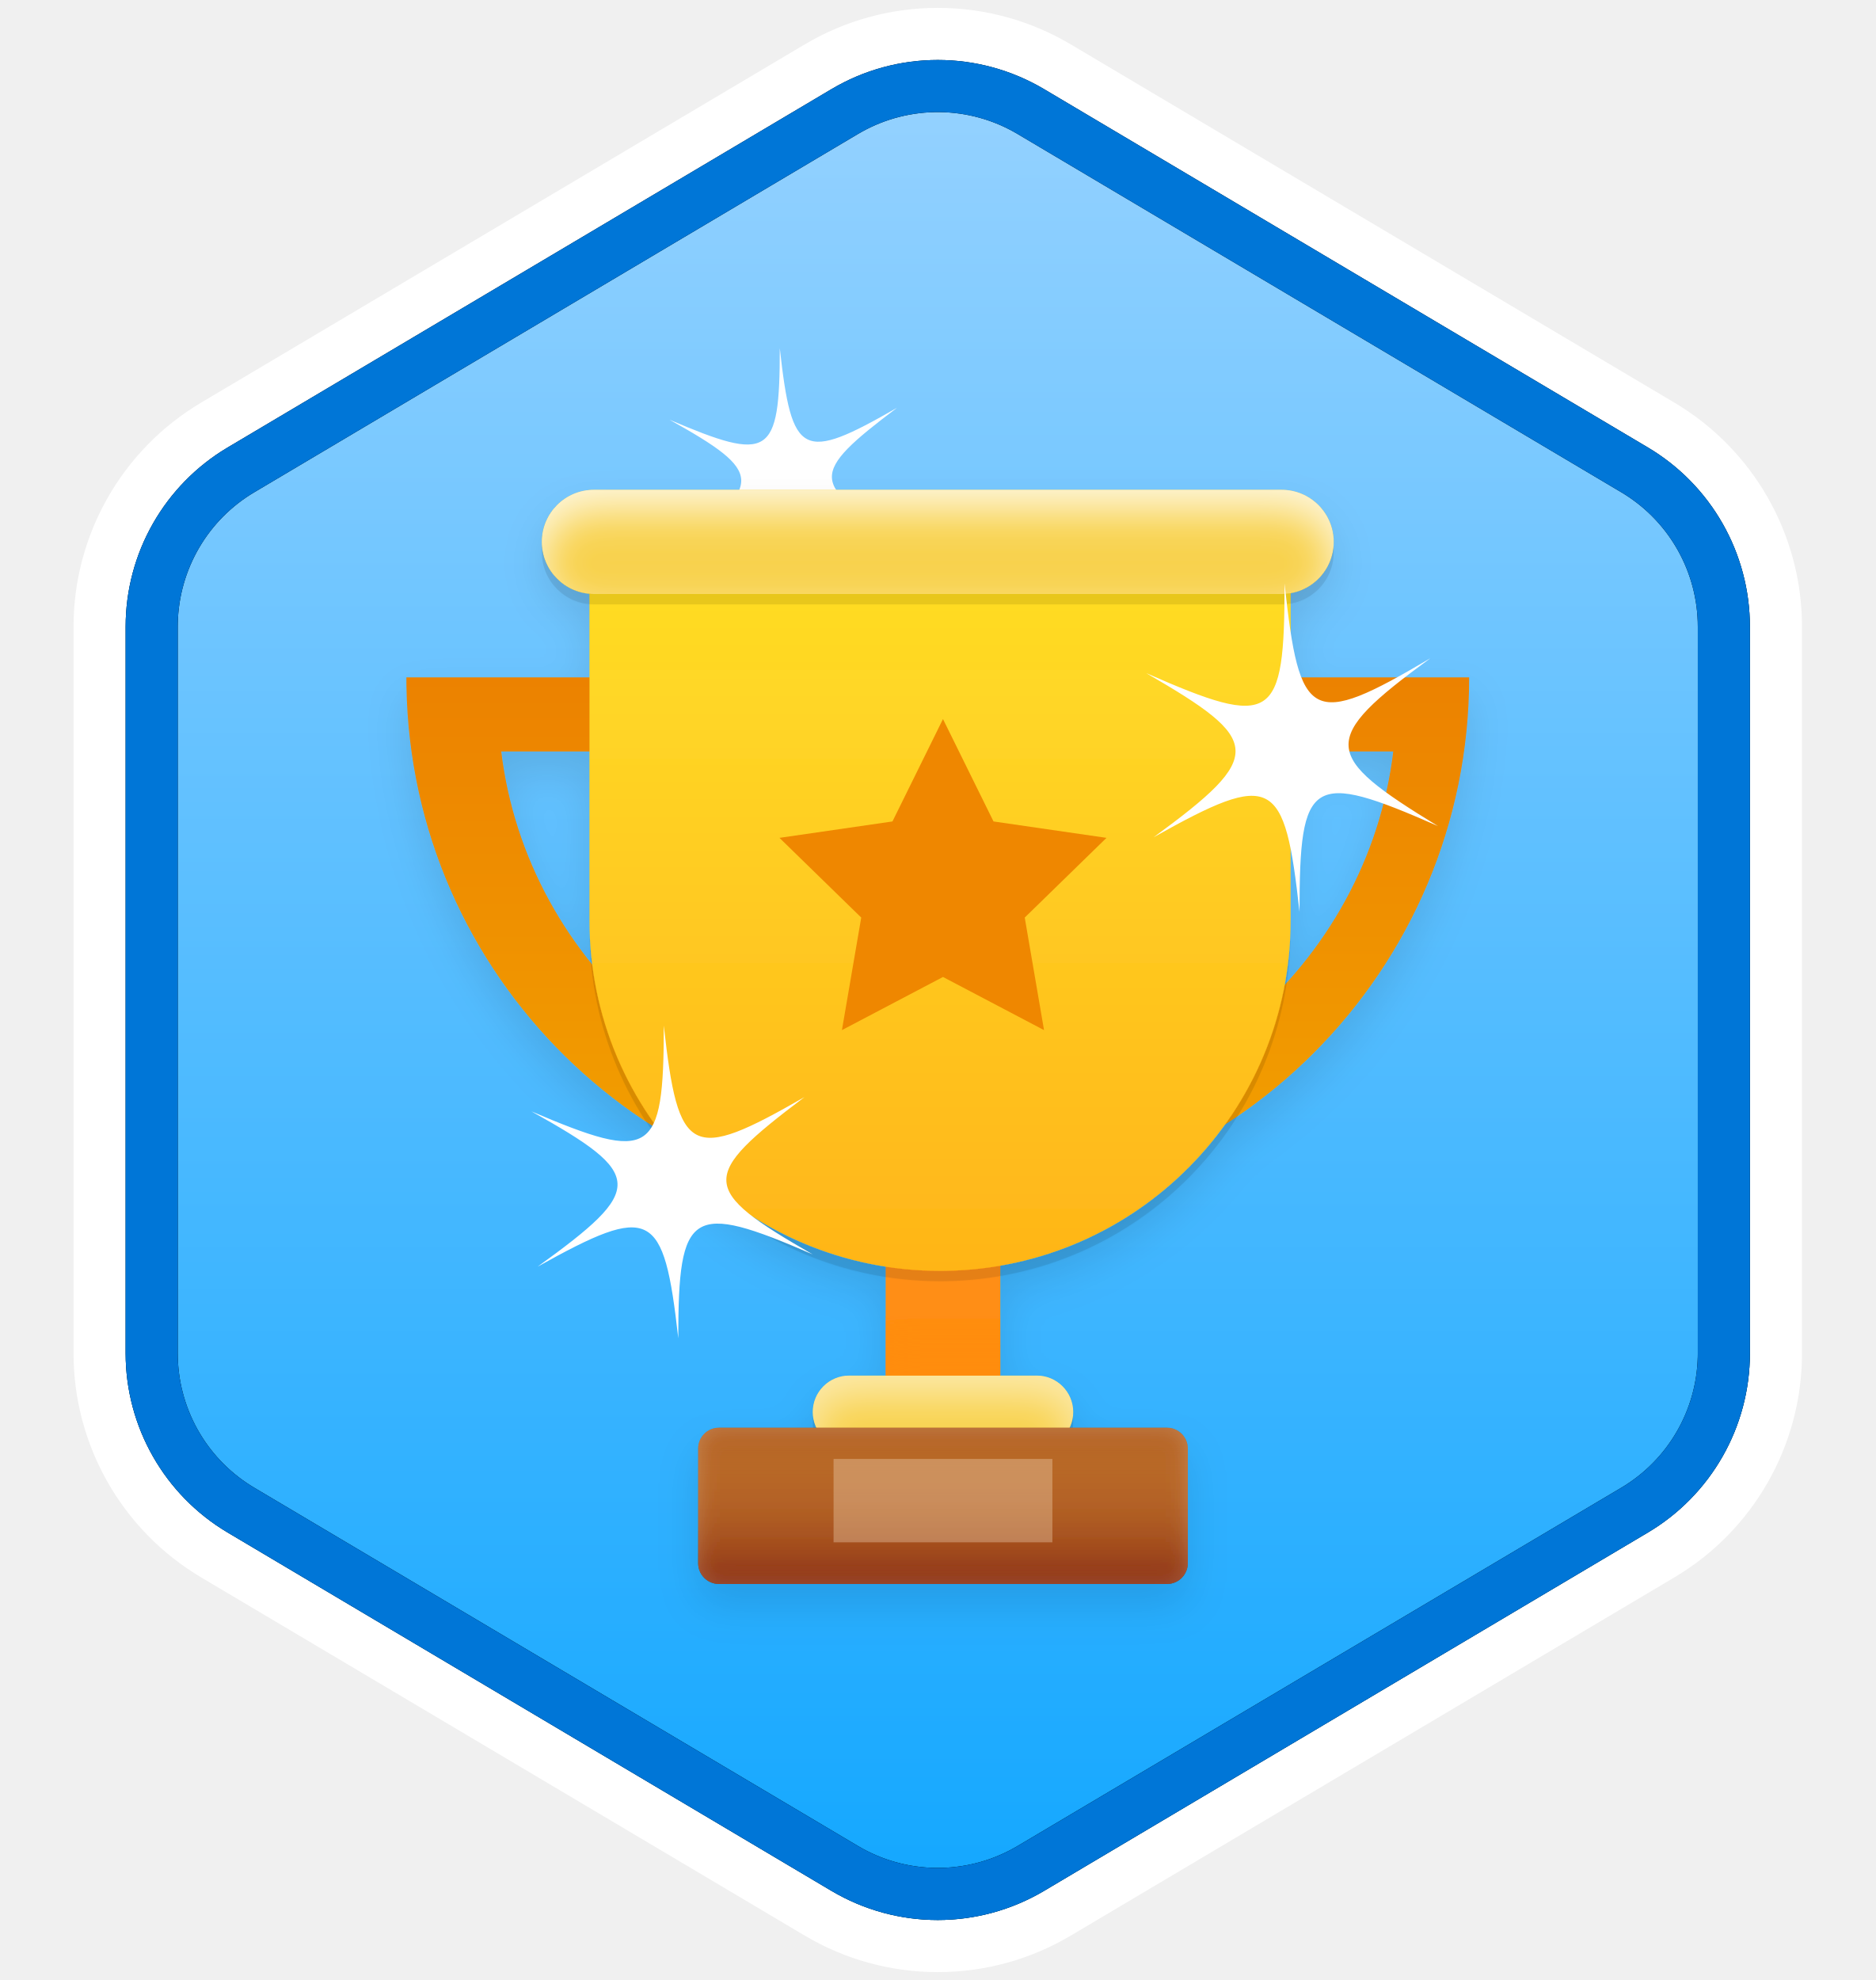
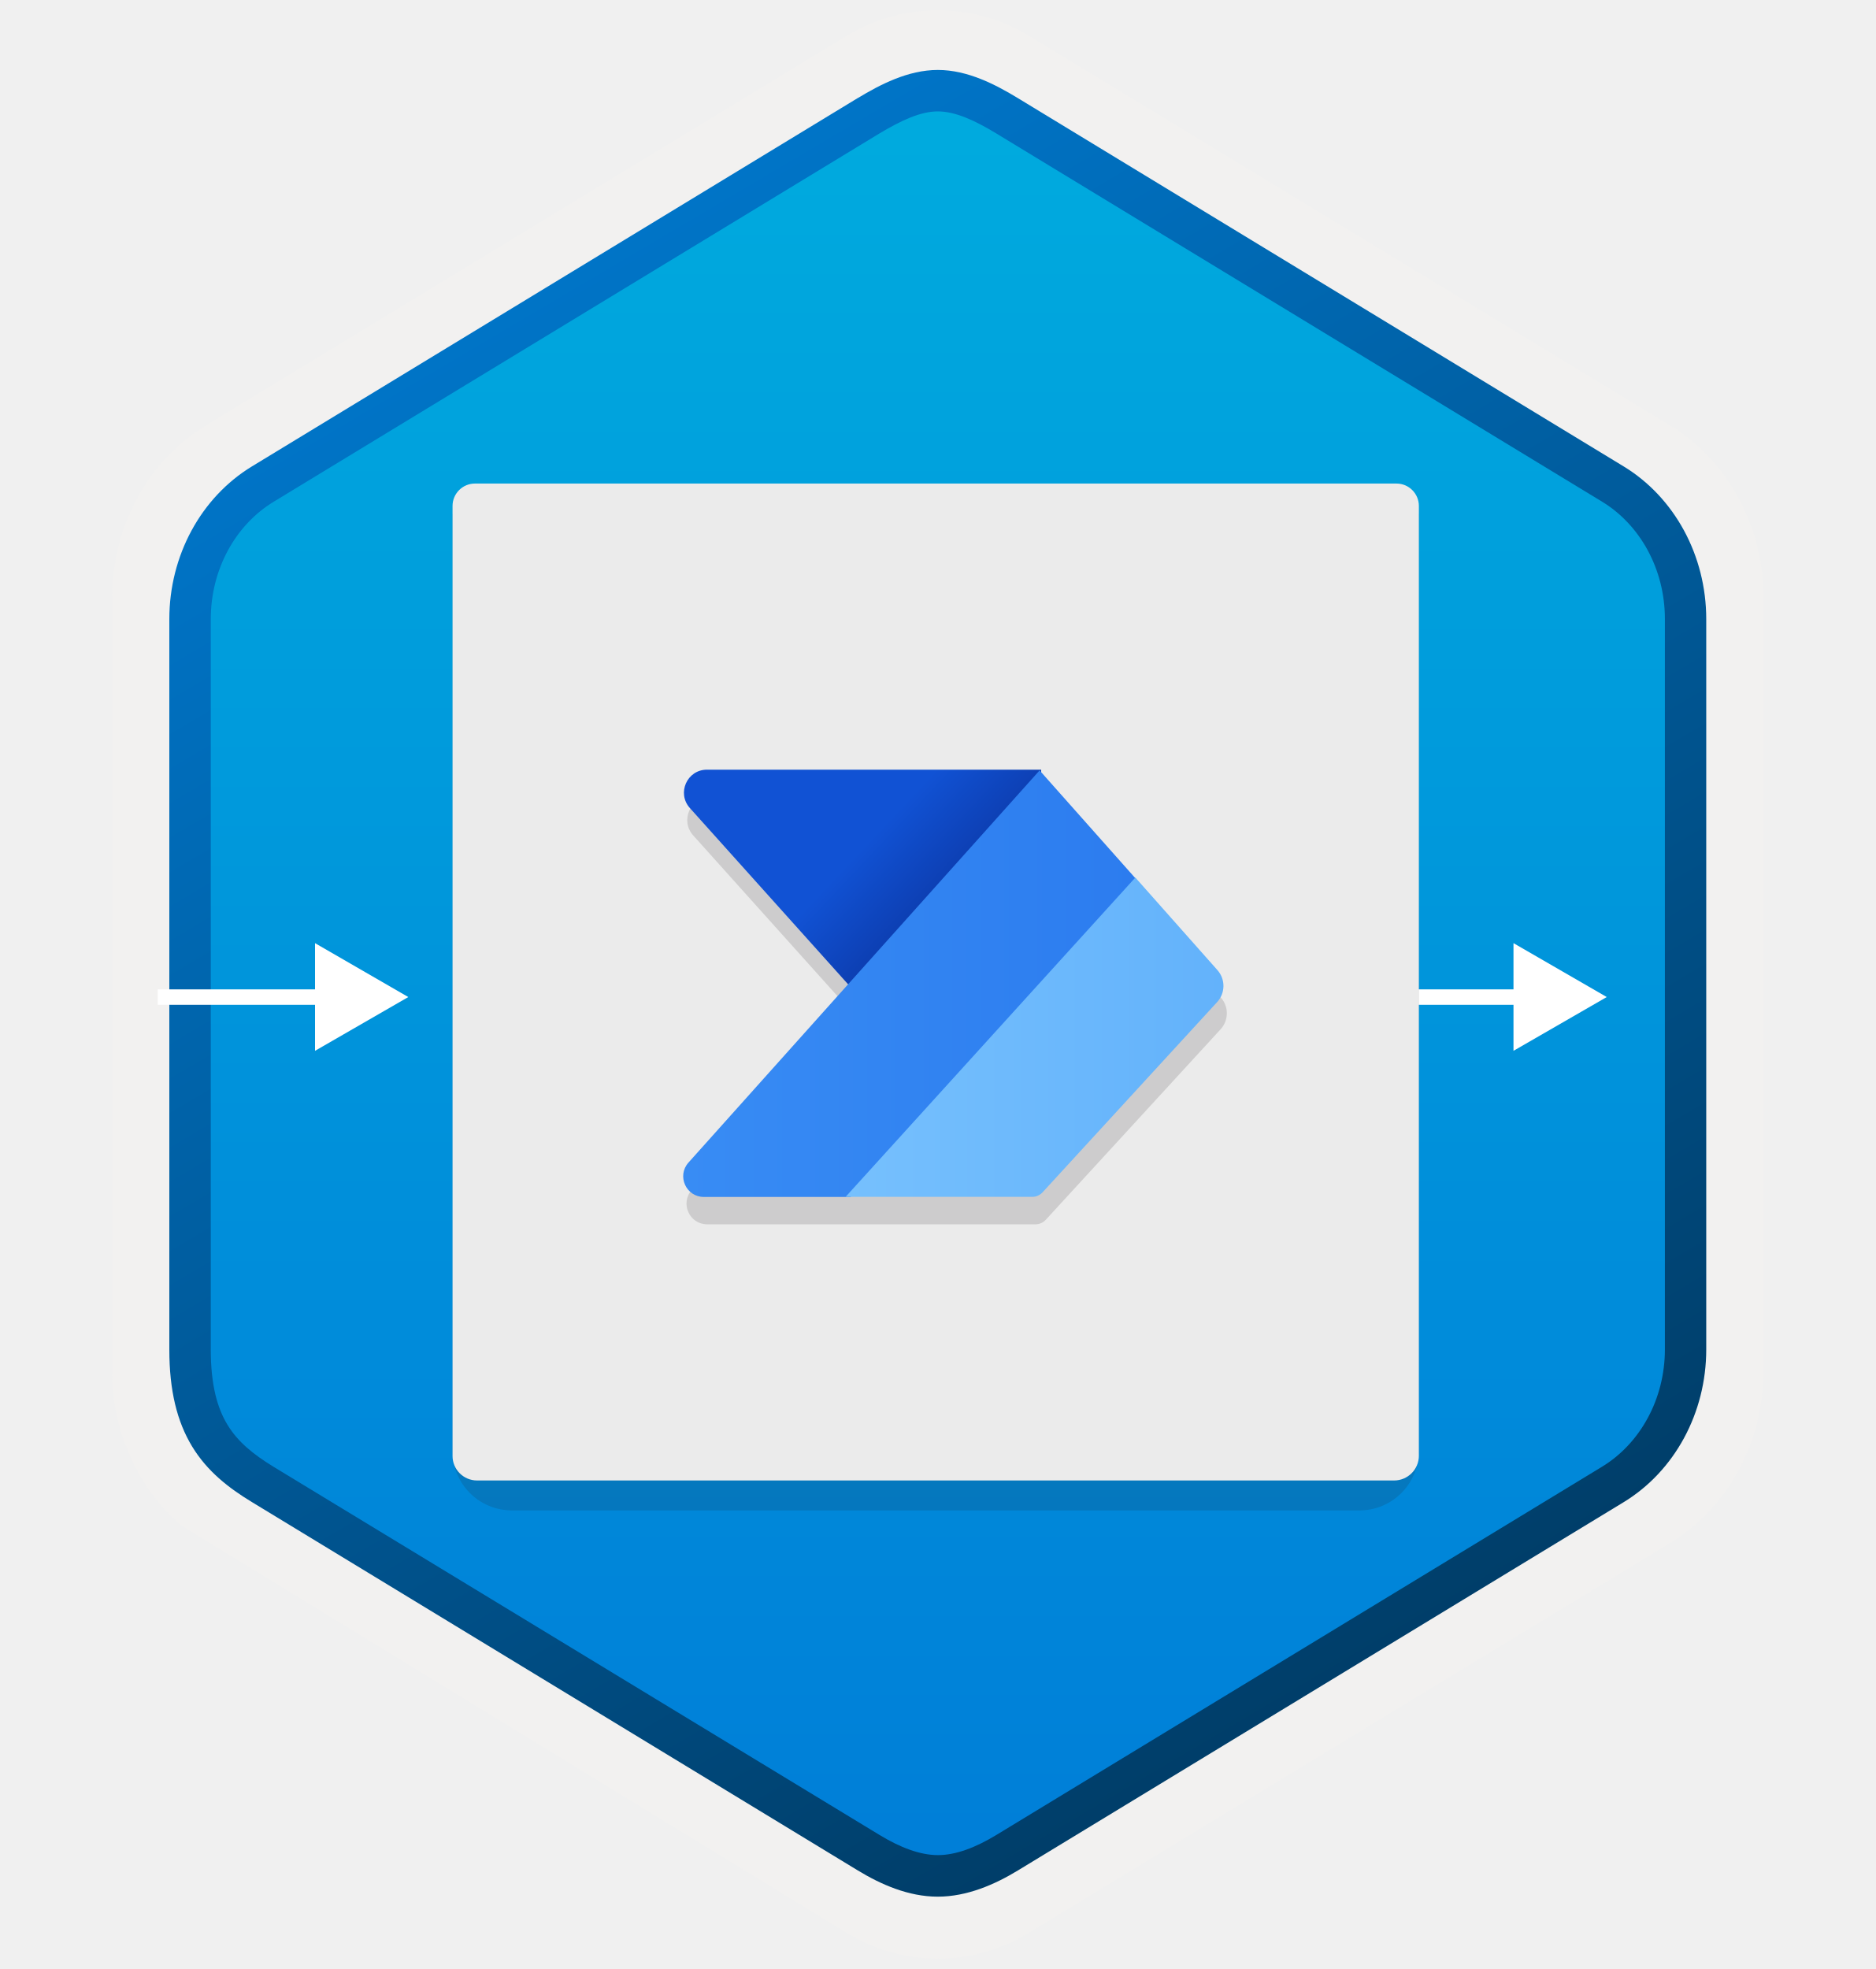
- <svg xmlns="http://www.w3.org/2000/svg" xmlns:xlink="http://www.w3.org/1999/xlink" width="180px" height="190px" viewBox="0 0 180 190" version="1.1">
+ <svg xmlns="http://www.w3.org/2000/svg" width="181" height="190" viewBox="0 0 181 190" fill="none">
+   <path d="M90.5 189C93.56 189 96.57 188.15 99.23 186.53L161.2 148.87C166.74 145.5 170.17 139.17 170.17 132.33V57.62C170.17 50.8 166.74 44.46 161.2 41.08L99.23 3.42C93.9 0.18 87.08 0.2 81.78 3.42L19.81 41.1C14.27 44.47 10.82 50.8 10.82 57.64V132.34C10.82 138.1 13.27 143.52 17.37 147.09V147.12L81.78 186.55C84.42 188.15 87.44 189 90.5 189ZM91.15 7.95C93.1 7.95 95.58 9.16 97.29 10.21L158.05 47.4C161.8 49.68 163.92 56.28 163.92 61.03L163.29 132.33C163.29 137.08 160.09 141.35 156.34 143.63L95.94 180.01C92.51 182.1 89.72 182.1 86.28 180.01L25.07 143.54C21.32 141.26 18.3 137.06 18.3 132.33V58.69C18.3 53.95 21.03 49.06 24.8 46.77L85.38 10.21C87.08 9.17 89.2 7.95 91.15 7.95Z" fill="#F2F1F0" />
+   <path fill-rule="evenodd" clip-rule="evenodd" d="M98.4 11.53C95.95 10.03 93.23 9.28 90.5 9.28C87.77 9.28 85.05 10.04 82.6 11.53L26.47 45.86C21.45 48.93 18.34 54.68 18.34 60.93V129.03C18.34 135.26 21.44 141.03 26.47 144.1L82.6 178.43C85.05 179.93 87.77 180.68 90.5 180.68C93.23 180.68 95.95 179.94 98.4 178.43L154.53 144.1C159.55 141.03 162.66 135.26 162.66 129.03V60.93C162.66 54.7 159.56 48.95 154.53 45.86L98.4 11.53Z" fill="url(#paint0_linear)" />
+   <path fill-rule="evenodd" clip-rule="evenodd" d="M90.5 10.75C92.18 10.75 94.07 11.62 96.13 12.87L154.6 48.41C158.25 50.63 160.66 54.9 160.66 59.73V130.21C160.66 135.03 158.25 139.31 154.6 141.53L96.14 177.07C94.18 178.26 92.26 179.01 90.51 179.01C88.76 179.01 86.84 178.26 84.88 177.07L26.4 141.54C24.39 140.31 22.94 139.11 21.96 137.5C20.98 135.9 20.34 133.68 20.34 130.22V59.74C20.34 54.91 22.75 50.64 26.4 48.42L84.86 12.88C86.95 11.63 88.81 10.75 90.5 10.75ZM98.21 180.5L156.67 144.96C161.59 141.97 164.65 136.35 164.65 130.22V59.74C164.65 53.61 161.59 47.99 156.67 45L98.21 9.46C96.1 8.18 93.39 6.75 90.5 6.75C87.6 6.75 84.89 8.19 82.8 9.45H82.79L24.32 45C19.4 47.99 16.34 53.61 16.34 59.74V130.22C16.34 134.18 17.08 137.17 18.54 139.58C20 141.98 22.06 143.58 24.32 144.95L82.78 180.49C85 181.84 87.67 183.02 90.49 183.02C93.31 183.02 95.99 181.85 98.21 180.5Z" fill="url(#paint1_linear)" />
+   <path d="M147.57 95.47H122.87V96.96H147.57V95.47Z" fill="white" />
+   <path d="M146.05 91.01L155.05 96.21L146.05 101.4V91.01Z" fill="white" />
+   <path d="M31.92 95.47H15.22V96.96H31.92V95.47Z" fill="white" />
+   <path d="M30.4 91.01L39.4 96.21L30.4 101.4V91.01Z" fill="white" />
+   <path opacity="0.15" d="M49.42 145.75H131.17C134.36 145.75 136.91 143.17 136.91 140.01V49.58H43.67V140.01C43.67 143.2 46.23 145.75 49.42 145.75Z" fill="#1F1D20" />
+   <path d="M46.04 142.86H134.53C135.84 142.86 136.92 141.8 136.92 140.47V48.82C136.92 47.63 135.95 46.66 134.76 46.66H45.83C44.64 46.66 43.67 47.63 43.67 48.82V140.5C43.67 141.8 44.73 142.86 46.04 142.86Z" fill="#EBEBEB" />
+   <path opacity="0.15" d="M117.81 96.26L109.89 87.33L109.87 87.36L100.8 77.14V76.91H68.54C66.62 76.91 65.61 79.18 66.89 80.61L82.16 97.62L66.76 114.82C65.61 116.1 66.52 118.14 68.24 118.14H82.4H99.93C100.31 118.14 100.66 117.98 100.92 117.7L117.76 99.35C118.58 98.48 118.6 97.15 117.81 96.26Z" fill="#1F1D20" />
+   <path d="M100.47 87.67L83.94 97.32L66.57 77.97C65.29 76.54 66.3 74.27 68.22 74.27H100.47V87.67Z" fill="url(#paint2_linear)" />
+   <path d="M109.63 84.82L100.32 74.34L66.44 112.18C65.29 113.46 66.2 115.5 67.92 115.5H82.08L109.63 84.82Z" fill="url(#paint3_linear)" />
+   <path d="M117.48 93.61L109.56 84.68L81.6 115.49H99.62C100 115.49 100.35 115.33 100.61 115.05L117.45 96.7C118.25 95.83 118.27 94.5 117.48 93.61Z" fill="url(#paint4_linear)" />
  <defs>
-     <path d="M100.206,6.556 L158.148,40.938 C164.22,44.541 167.942,51.078 167.942,58.138 L167.942,127.862 C167.942,134.922 164.22,141.459 158.148,145.062 L100.206,179.444 C93.914,183.177 86.086,183.177 79.794,179.444 L21.852,145.062 C15.78,141.459 12.058,134.922 12.058,127.862 L12.058,58.138 C12.058,51.078 15.78,44.541 21.852,40.938 L79.794,6.556 C86.086,2.823 93.914,2.823 100.206,6.556 Z" id="path-1" />
-     <linearGradient x1="50%" y1="0%" x2="50%" y2="100%" id="linearGradient-3">
-       <stop stop-color="#99D3FF" offset="0%" />
-       <stop stop-color="#0FA6FF" offset="100%" />
+     <linearGradient id="paint0_linear" x1="90.5" y1="9.28" x2="90.5" y2="180.679" gradientUnits="userSpaceOnUse">
+       <stop stop-color="#00ABDE" />
+       <stop offset="1" stop-color="#007ED8" />
    </linearGradient>
-     <path d="M88.206,3.056 L146.148,37.438 C152.22,41.041 155.942,47.578 155.942,54.638 L155.942,124.362 C155.942,131.422 152.22,137.959 146.148,141.562 L88.206,175.944 C81.914,179.677 74.086,179.677 67.794,175.944 L9.852,141.562 C3.78,137.959 0.058,131.422 0.058,124.362 L0.058,54.638 C0.058,47.578 3.78,41.041 9.852,37.438 L67.794,3.056 C74.086,-0.677 81.914,-0.677 88.206,3.056 Z M85.655,7.356 C81.043,4.62 75.331,4.557 70.669,7.17 L70.345,7.356 L12.403,41.738 C7.951,44.38 5.183,49.126 5.062,54.286 L5.058,54.638 L5.058,124.362 C5.058,129.539 7.727,134.341 12.102,137.078 L12.403,137.262 L70.345,171.644 C74.957,174.38 80.669,174.443 85.331,171.83 L85.655,171.644 L143.597,137.262 C148.049,134.62 150.817,129.874 150.938,124.714 L150.942,124.362 L150.942,54.638 C150.942,49.461 148.273,44.659 143.898,41.922 L143.597,41.738 L85.655,7.356 Z" id="path-4" />
-     <filter x="-11.7%" y="-11.4%" width="123.3%" height="122.9%" filterUnits="objectBoundingBox" id="filter-6">
-       <feOffset dx="0" dy="2" in="SourceAlpha" result="shadowOffsetOuter1" />
-       <feGaussianBlur stdDeviation="2" in="shadowOffsetOuter1" result="shadowBlurOuter1" />
-       <feColorMatrix values="0 0 0 0 0   0 0 0 0 0   0 0 0 0 0  0 0 0 0.1 0" type="matrix" in="shadowBlurOuter1" result="shadowMatrixOuter1" />
-       <feMerge>
-         <feMergeNode in="shadowMatrixOuter1" />
-         <feMergeNode in="SourceGraphic" />
-       </feMerge>
-     </filter>
-     <linearGradient x1="50%" y1="0%" x2="50%" y2="88.35%" id="linearGradient-7">
-       <stop stop-color="#EC8200" offset="0%" />
-       <stop stop-color="#F29E00" offset="100%" />
+     <linearGradient id="paint1_linear" x1="36.62" y1="4.071" x2="203.296" y2="286.402" gradientUnits="userSpaceOnUse">
+       <stop stop-color="#007ED8" />
+       <stop offset="0.707" stop-color="#002D4C" />
    </linearGradient>
-     <rect id="path-8" x="0" y="0" width="11" height="25" />
-     <filter x="-44.9%" y="-116.6%" width="189.8%" height="333.1%" filterUnits="objectBoundingBox" id="filter-10">
-       <feGaussianBlur stdDeviation="4" in="SourceGraphic" />
-     </filter>
-     <filter x="-3.7%" y="-3.4%" width="107.4%" height="106.8%" filterUnits="objectBoundingBox" id="filter-11">
-       <feOffset dx="0" dy="1" in="SourceAlpha" result="shadowOffsetOuter1" />
-       <feColorMatrix values="0 0 0 0 0   0 0 0 0 0   0 0 0 0 0  0 0 0 0.1 0" type="matrix" in="shadowOffsetOuter1" result="shadowMatrixOuter1" />
-       <feMerge>
-         <feMergeNode in="shadowMatrixOuter1" />
-         <feMergeNode in="SourceGraphic" />
-       </feMerge>
-     </filter>
-     <linearGradient x1="50%" y1="2.046%" x2="50%" y2="100%" id="linearGradient-12">
-       <stop stop-color="#FFE02A" offset="0%" />
-       <stop stop-color="#FFB518" offset="100%" />
+     <linearGradient id="paint2_linear" x1="68.156" y1="63.174" x2="105.746" y2="98.542" gradientUnits="userSpaceOnUse">
+       <stop offset="0.46" stop-color="#1152D4" />
+       <stop offset="0.616" stop-color="#0D3FB3" />
    </linearGradient>
-     <path d="M67.865,1.182 L67.865,39.308 C67.865,57.702 53.105,72.649 34.776,72.946 L34.219,72.95 C15.637,72.95 0.573,57.89 0.573,39.308 L0.573,1.182 L0.577,0.658 L67.861,0.658 C67.863,0.832 67.865,1.007 67.865,1.182 Z" id="path-13" />
-     <filter x="-28.6%" y="-116.2%" width="157.1%" height="332.5%" filterUnits="objectBoundingBox" id="filter-15">
-       <feGaussianBlur stdDeviation="8" in="SourceGraphic" />
-     </filter>
-     <path d="M13.871,5 C13.871,2.239 16.104,0 18.872,0 L84.87,0 C87.632,0 89.871,2.244 89.871,5 L89.871,5 C89.871,7.761 87.638,10 84.87,10 L18.872,10 C16.11,10 13.871,7.756 13.871,5 L13.871,5 Z" id="path-16" />
-     <filter x="-0.7%" y="-5.0%" width="101.3%" height="120.0%" filterUnits="objectBoundingBox" id="filter-17">
-       <feOffset dx="0" dy="1" in="SourceAlpha" result="shadowOffsetOuter1" />
-       <feColorMatrix values="0 0 0 0 0   0 0 0 0 0   0 0 0 0 0  0 0 0 0.09 0" type="matrix" in="shadowOffsetOuter1" />
-     </filter>
-     <filter x="-3.9%" y="-30.0%" width="107.9%" height="170.0%" filterUnits="objectBoundingBox" id="filter-18">
-       <feGaussianBlur stdDeviation="2" in="SourceAlpha" result="shadowBlurInner1" />
-       <feOffset dx="0" dy="2" in="shadowBlurInner1" result="shadowOffsetInner1" />
-       <feComposite in="shadowOffsetInner1" in2="SourceAlpha" operator="arithmetic" k2="-1" k3="1" result="shadowInnerInner1" />
-       <feColorMatrix values="0 0 0 0 1   0 0 0 0 1   0 0 0 0 1  0 0 0 0.792 0" type="matrix" in="shadowInnerInner1" />
-     </filter>
-     <path d="M39.871,88.5 C39.871,86.567 41.435,85 43.373,85 L61.369,85 C63.303,85 64.871,86.571 64.871,88.5 L64.871,88.5 C64.871,90.433 63.307,92 61.369,92 L43.373,92 C41.439,92 39.871,90.429 39.871,88.5 L39.871,88.5 Z" id="path-19" />
-     <filter x="-2.0%" y="-7.1%" width="104.0%" height="128.6%" filterUnits="objectBoundingBox" id="filter-20">
-       <feOffset dx="0" dy="1" in="SourceAlpha" result="shadowOffsetOuter1" />
-       <feColorMatrix values="0 0 0 0 0   0 0 0 0 0   0 0 0 0 0  0 0 0 0.09 0" type="matrix" in="shadowOffsetOuter1" />
-     </filter>
-     <filter x="-12.0%" y="-42.9%" width="124.0%" height="200.0%" filterUnits="objectBoundingBox" id="filter-21">
-       <feGaussianBlur stdDeviation="2" in="SourceAlpha" result="shadowBlurInner1" />
-       <feOffset dx="0" dy="2" in="shadowBlurInner1" result="shadowOffsetInner1" />
-       <feComposite in="shadowOffsetInner1" in2="SourceAlpha" operator="arithmetic" k2="-1" k3="1" result="shadowInnerInner1" />
-       <feColorMatrix values="0 0 0 0 1   0 0 0 0 1   0 0 0 0 1  0 0 0 0.521 0" type="matrix" in="shadowInnerInner1" />
-     </filter>
-     <linearGradient x1="50%" y1="0%" x2="50%" y2="100%" id="linearGradient-22">
-       <stop stop-color="#FFFFFF" stop-opacity="0.028" offset="0%" />
-       <stop stop-color="#000000" stop-opacity="0.5" offset="100%" />
+     <linearGradient id="paint3_linear" x1="65.932" y1="94.917" x2="109.631" y2="94.917" gradientUnits="userSpaceOnUse">
+       <stop stop-color="#388CF4" />
+       <stop offset="1" stop-color="#2C7CEF" />
    </linearGradient>
-     <rect id="path-23" x="28.871" y="90" width="47" height="15" rx="2" />
-     <filter x="-2.1%" y="-6.7%" width="104.3%" height="113.3%" filterUnits="objectBoundingBox" id="filter-24">
-       <feGaussianBlur stdDeviation="1" in="SourceAlpha" result="shadowBlurInner1" />
-       <feOffset dx="0" dy="0" in="shadowBlurInner1" result="shadowOffsetInner1" />
-       <feComposite in="shadowOffsetInner1" in2="SourceAlpha" operator="arithmetic" k2="-1" k3="1" result="shadowInnerInner1" />
-       <feColorMatrix values="0 0 0 0 1   0 0 0 0 1   0 0 0 0 1  0 0 0 0.197 0" type="matrix" in="shadowInnerInner1" />
-     </filter>
+     <linearGradient id="paint4_linear" x1="81.602" y1="100.091" x2="118.063" y2="100.091" gradientUnits="userSpaceOnUse">
+       <stop stop-color="#76C0FD" />
+       <stop offset="1" stop-color="#63B2FB" />
+     </linearGradient>
  </defs>
-   <g id="Badges" stroke="none" stroke-width="1" fill="none" fill-rule="evenodd">
-     <g id="Generic-Trophy-and-Badge" transform="translate(-120, -35)">
-       <g id="Generic-Trophy-and-Badge/generic-trophy" transform="translate(158, 68)">
-         <g id="Trophy-Plates/Hex" transform="translate(2, 12)">
-           <g id="BG" transform="translate(-40, -43)">
-             <mask id="mask-2" fill="white">
-               <use xlink:href="#path-1" />
-             </mask>
-             <path stroke="#FFFFFF" stroke-width="5" d="M101.482,4.406 C97.943,2.306 93.971,1.256 90,1.256 C86.029,1.256 82.057,2.306 78.518,4.406 L20.576,38.788 C13.745,42.842 9.558,50.196 9.558,58.138 L9.558,127.862 C9.558,135.804 13.745,143.158 20.576,147.212 L78.518,181.594 C82.057,183.694 86.029,184.744 90,184.744 C93.971,184.744 97.943,183.694 101.482,181.594 L159.424,147.212 C166.255,143.158 170.442,135.804 170.442,127.862 L170.442,58.138 C170.442,50.196 166.255,42.842 159.424,38.788 L101.482,4.406 Z" />
-             <g id="Colors/Microsoft-365/BG-Gradient-1" mask="url(#mask-2)" fill="url(#linearGradient-3)">
-               <g transform="translate(0, 0.5)" id="Rectangle">
-                 <rect x="0" y="0" width="180" height="185" />
-               </g>
-             </g>
-           </g>
-           <g id="Border" transform="translate(-28, -39.5)">
-             <mask id="mask-5" fill="white">
-               <use xlink:href="#path-4" />
-             </mask>
-             <use fill="#000000" fill-rule="nonzero" xlink:href="#path-4" />
-             <g id="Colors/Microsoft-365/Border" mask="url(#mask-5)" fill="#0076D7">
-               <g transform="translate(-12, -3)" id="Microsoft-365/Border">
-                 <rect x="0" y="0" width="180" height="185" />
-               </g>
-             </g>
-           </g>
-         </g>
-         <path d="M37.996,25.412 C36.837,15.117 35.845,14.628 26.746,19.692 C35.348,13.483 35.348,12.339 26.25,7.274 C35.846,11.359 36.839,10.868 36.839,0.412 C37.997,10.87 38.989,11.359 48.088,6.131 C39.651,12.504 39.651,13.484 48.75,18.713 C38.989,14.464 37.997,15.119 37.997,25.411 L37.996,25.412 Z" id="Spark" fill="#FFFFFF" />
-         <path d="M67.996,65.412 C66.837,55.117 65.845,54.628 56.746,59.692 C65.348,53.483 65.348,52.339 56.25,47.274 C65.846,51.359 66.839,50.868 66.839,40.412 C67.997,50.87 68.989,51.359 78.088,46.131 C69.651,52.504 69.651,53.484 78.75,58.713 C68.989,54.464 67.997,55.119 67.997,65.411 L67.996,65.412 Z" id="Spark" fill="#FFFFFF" />
-         <g id="Group" transform="translate(0.129032, 14)">
-           <g id="Trophy" filter="url(#filter-6)">
-             <path d="M102.871,18 C102.871,46.167 80.037,69 51.871,69 C23.986,69 1.328,46.621 0.878,18.843 L0.871,18 L102.871,18 Z M95.585,25.108 L9.978,25.108 C12.456,45.616 30.675,61.538 52.782,61.538 C74.889,61.538 93.107,45.616 95.585,25.108 L95.585,25.108 Z" id="Combined-Shape" fill="url(#linearGradient-7)" />
-             <g id="Rectangle-46" transform="translate(46.87097, 70)">
-               <mask id="mask-9" fill="white">
-                 <use xlink:href="#path-8" />
-               </mask>
-               <use id="Mask" fill="#FF8E16" xlink:href="#path-8" />
-               <rect fill="#F07D42" style="mix-blend-mode: overlay;" filter="url(#filter-10)" mask="url(#mask-9)" x="-6.286" y="10.294" width="26.714" height="10.294" />
-             </g>
-             <g id="Rectangle-44" filter="url(#filter-11)" transform="translate(17.87097, 2)">
-               <mask id="mask-14" fill="white">
-                 <use xlink:href="#path-13" />
-               </mask>
-               <use id="Mask" fill="url(#linearGradient-12)" xlink:href="#path-13" />
-               <rect fill="#D2691B" style="mix-blend-mode: overlay;" opacity="0.3" filter="url(#filter-15)" mask="url(#mask-14)" x="-6.112" y="-7.374" width="84.045" height="20.646" />
-             </g>
-             <g id="Rectangle-43">
-               <use fill="black" fill-opacity="1" filter="url(#filter-17)" xlink:href="#path-16" />
-               <use fill="#F8D24E" fill-rule="evenodd" xlink:href="#path-16" />
-               <use fill="black" fill-opacity="1" filter="url(#filter-18)" xlink:href="#path-16" />
-             </g>
-             <g id="Rectangle-43">
-               <use fill="black" fill-opacity="1" filter="url(#filter-20)" xlink:href="#path-19" />
-               <use fill="#F8D24E" fill-rule="evenodd" xlink:href="#path-19" />
-               <use fill="black" fill-opacity="1" filter="url(#filter-21)" xlink:href="#path-19" />
-             </g>
-             <g id="Rectangle-41">
-               <use fill="#B26025" fill-rule="evenodd" xlink:href="#path-23" />
-               <use fill="url(#linearGradient-22)" fill-rule="evenodd" style="mix-blend-mode: overlay;" xlink:href="#path-23" />
-               <use fill="black" fill-opacity="1" filter="url(#filter-24)" xlink:href="#path-23" />
-             </g>
-             <rect id="Rectangle-45" fill="#FFF3D8" opacity="0.3" x="41.871" y="93" width="21" height="8" />
-           </g>
-           <polygon id="Star" fill="#EF8700" points="52.371 46.75 42.673 51.849 44.525 41.049 36.679 33.401 47.522 31.826 52.371 22 57.22 31.826 68.063 33.401 60.217 41.049 62.069 51.849" />
-           <path d="M26.966,81.412 C25.575,69.058 24.386,68.471 13.466,74.549 C23.789,67.098 23.789,65.725 12.871,59.647 C24.386,64.549 25.577,63.96 25.577,51.412 C26.968,63.961 28.158,64.549 39.077,58.275 C28.953,65.922 28.953,67.099 39.871,73.373 C28.157,68.275 26.967,69.06 26.967,81.411 L26.966,81.412 Z" id="Spark" fill="#FFFFFF" />
-         </g>
-         <path d="M86.719,54.5 C85.284,41.615 84.205,40.898 72.719,47.341 C83.49,39.467 83.129,38.033 72,31.59 C84.206,36.96 85.281,36.243 85.281,23 C86.716,36.243 87.795,36.96 99.281,30.159 C88.51,38.033 88.871,39.467 100,46.268 C87.794,40.898 86.719,41.616 86.719,54.5 Z" id="Spark" fill="#FFFFFF" />
-       </g>
-     </g>
-   </g>
</svg>
